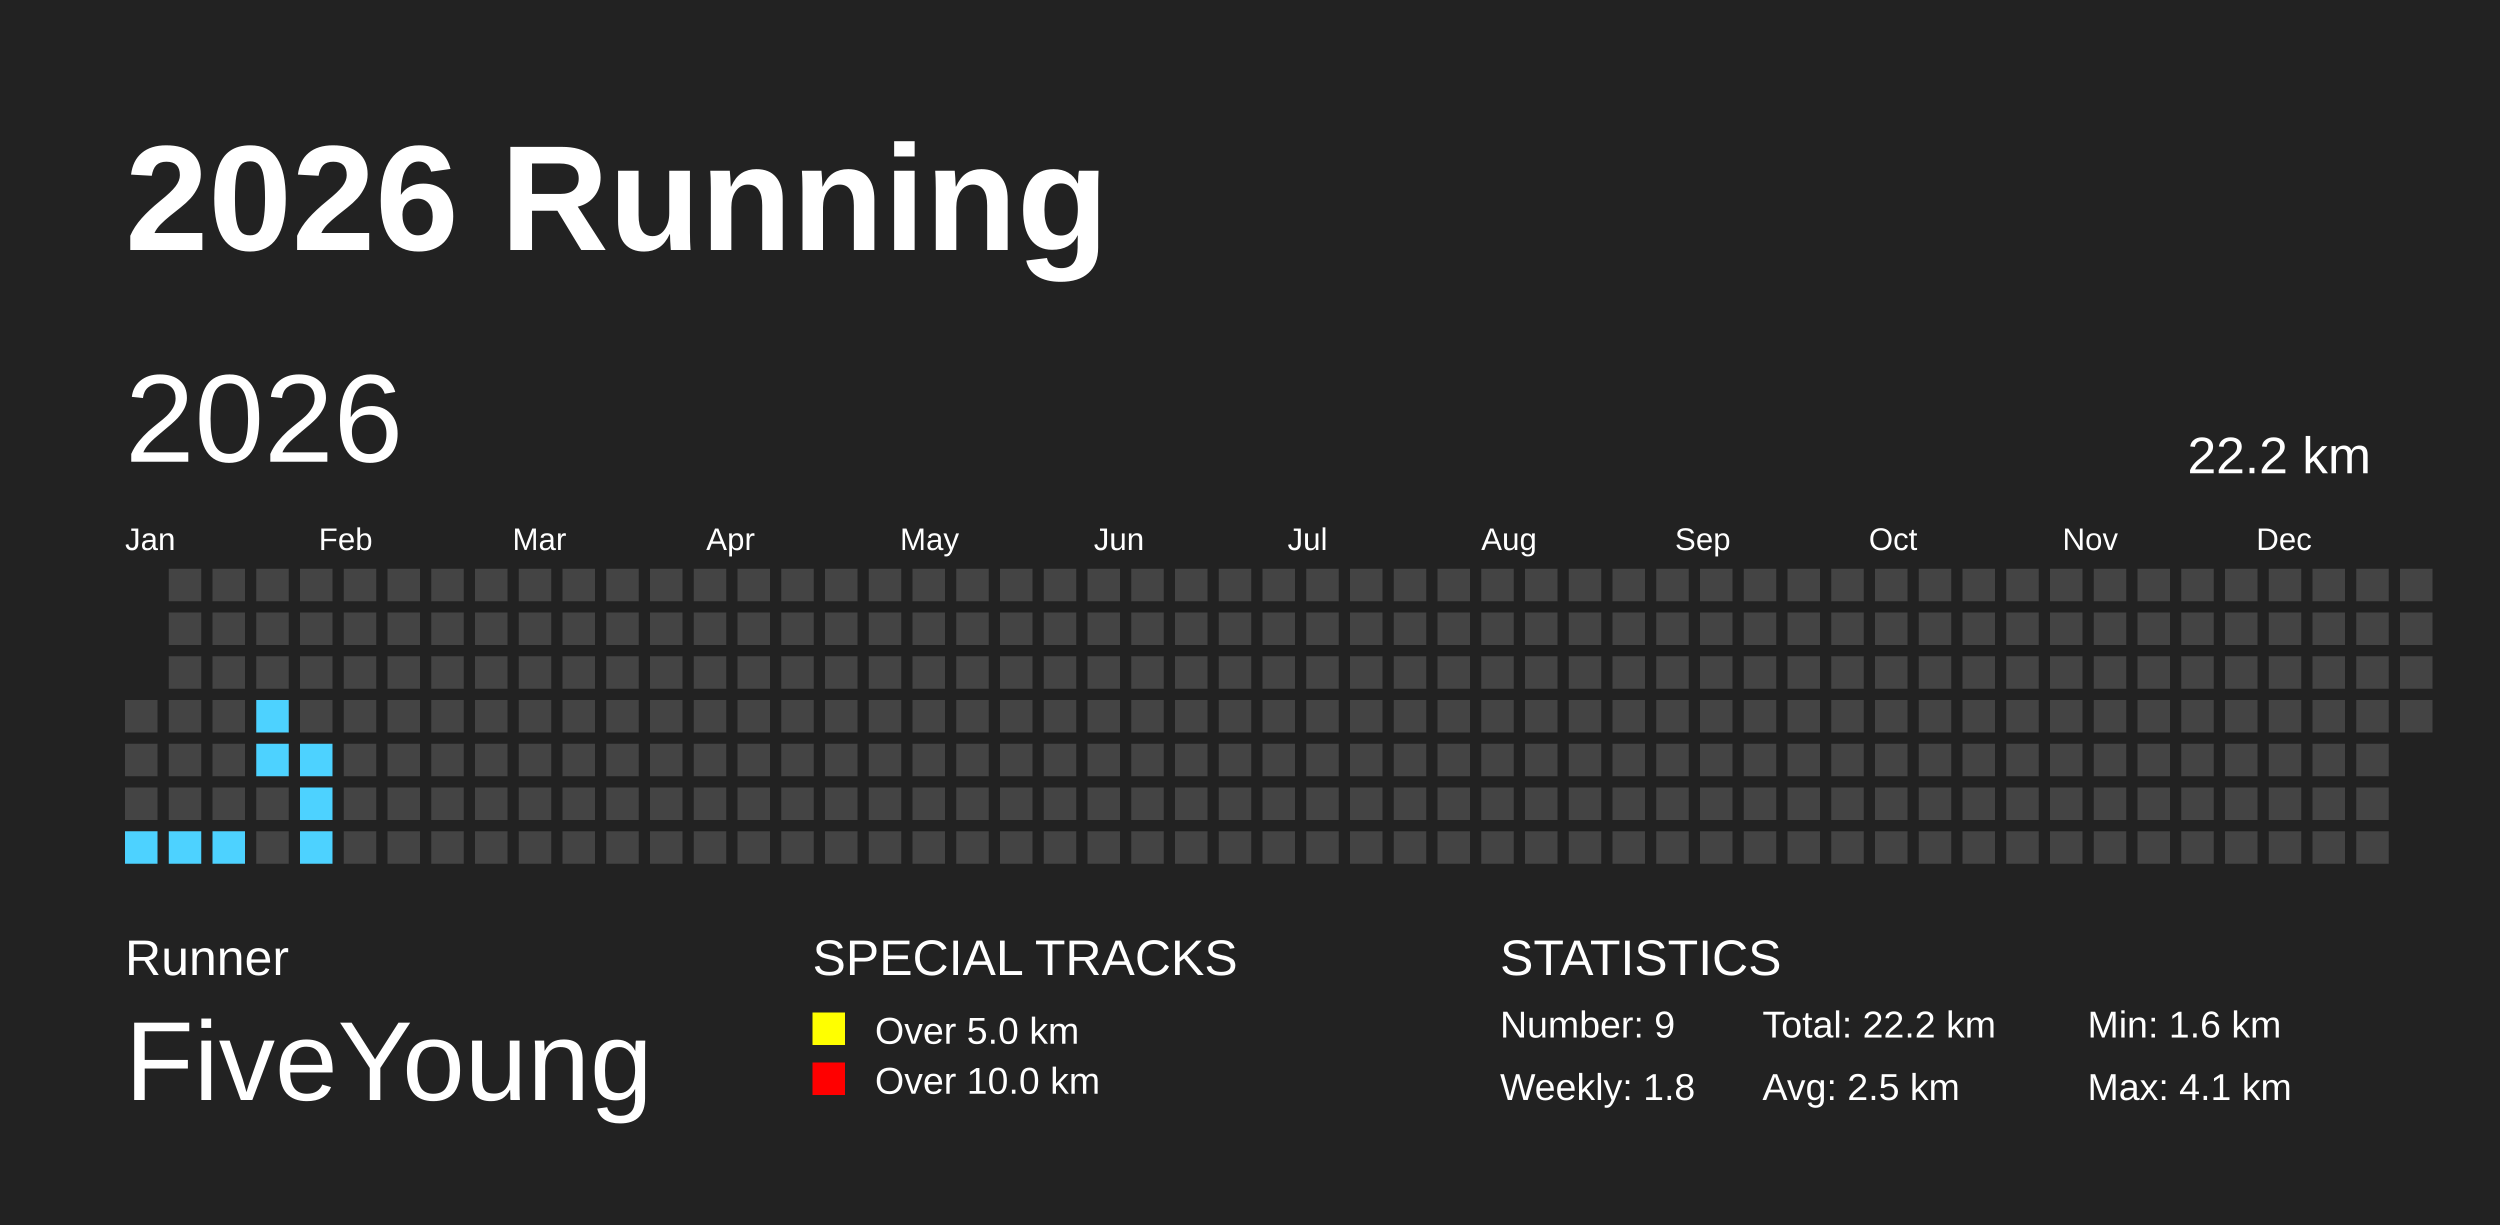
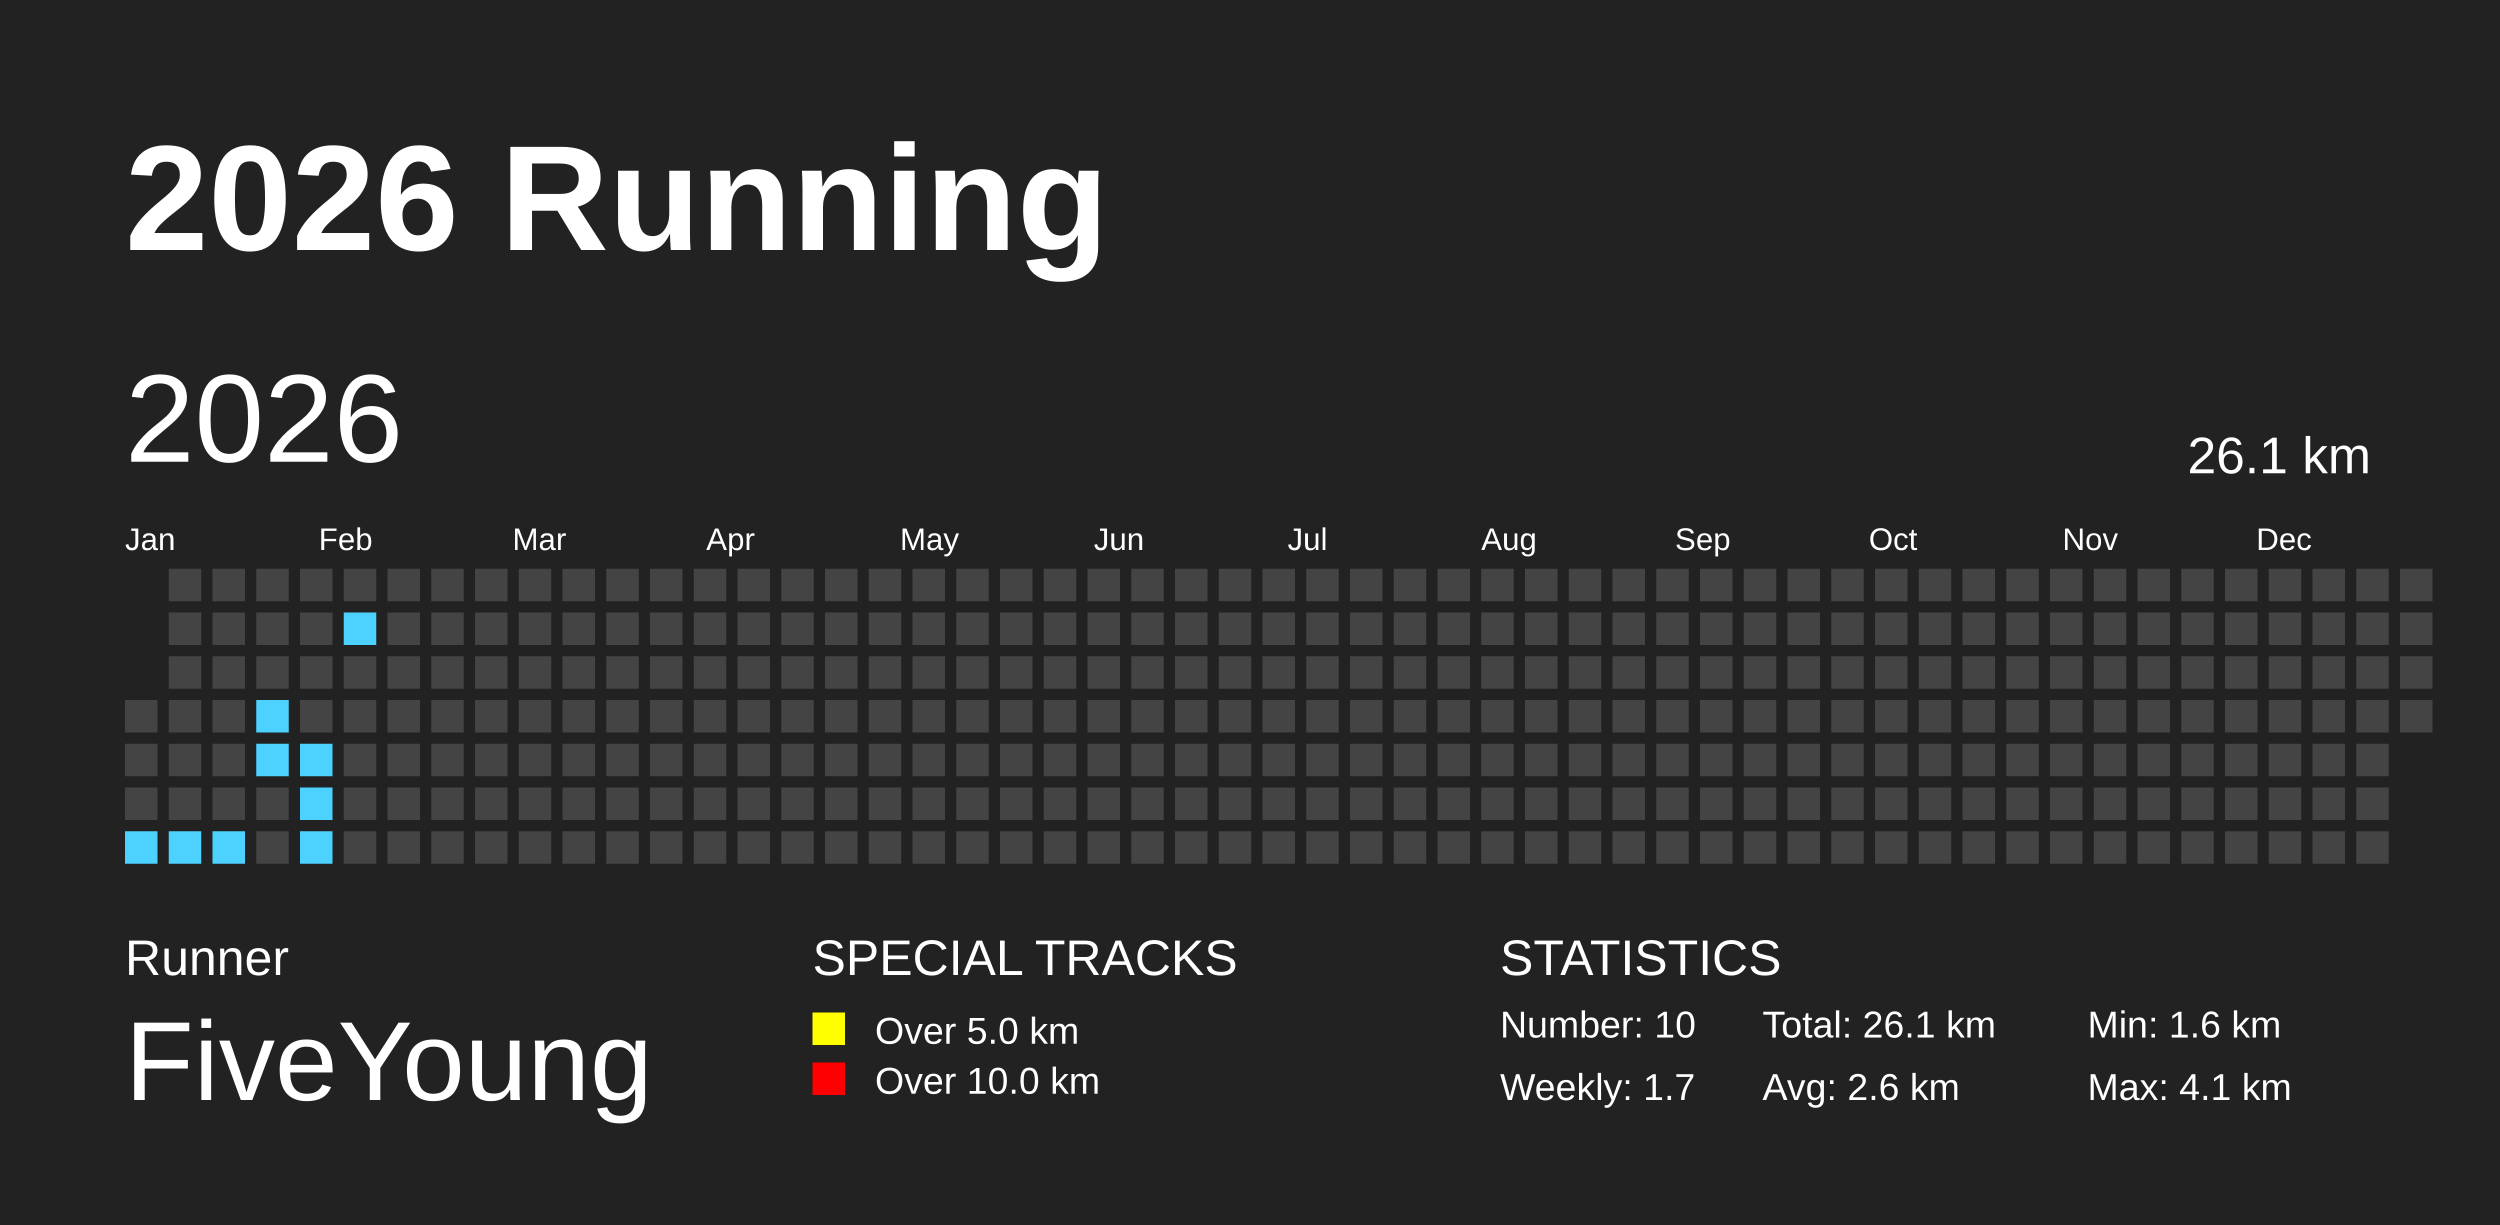
<svg xmlns="http://www.w3.org/2000/svg" baseProfile="full" height="98mm" version="1.1" viewBox="0,0,200,98" width="200mm">
  <defs />
  <rect fill="#222222" height="98" width="200" x="0" y="0" />
  <text fill="#FFFFFF" style="font-size:12px; font-family:Arial; font-weight:bold;" x="10" y="20">2026 Running</text>
  <text fill="#FFFFFF" style="font-size:4px; font-family:Arial" x="10" y="78">Runner</text>
  <text fill="#FFFFFF" style="font-size:9px; font-family:Arial" x="10" y="88">FiveYoung</text>
  <text fill="#FFFFFF" style="font-size:4px; font-family:Arial" x="65" y="78">SPECIAL TRACKS</text>
  <rect fill="yellow" height="2.6" width="2.6" x="65" y="81" />
  <text fill="#FFFFFF" style="font-size:3px; font-family:Arial" x="70" y="83.5">Over 5.0 km</text>
  <rect fill="red" height="2.6" width="2.6" x="65" y="85" />
  <text fill="#FFFFFF" style="font-size:3px; font-family:Arial" x="70" y="87.5">Over 10.0 km</text>
  <text fill="#FFFFFF" style="font-size:4px; font-family:Arial" x="120" y="78">STATISTICS</text>
-   <text fill="#FFFFFF" style="font-size:3px; font-family:Arial" x="120" y="83">Number: 9</text>
-   <text fill="#FFFFFF" style="font-size:3px; font-family:Arial" x="120" y="88">Weekly: 1.8</text>
-   <text fill="#FFFFFF" style="font-size:3px; font-family:Arial" x="141" y="83">Total: 22.2 km</text>
-   <text fill="#FFFFFF" style="font-size:3px; font-family:Arial" x="141" y="88">Avg: 2.5 km</text>
+   <text fill="#FFFFFF" style="font-size:3px; font-family:Arial" x="120" y="83">Number: 10</text>
+   <text fill="#FFFFFF" style="font-size:3px; font-family:Arial" x="120" y="88">Weekly: 1.7</text>
+   <text fill="#FFFFFF" style="font-size:3px; font-family:Arial" x="141" y="83">Total: 26.1 km</text>
+   <text fill="#FFFFFF" style="font-size:3px; font-family:Arial" x="141" y="88">Avg: 2.6 km</text>
  <text fill="#FFFFFF" style="font-size:3px; font-family:Arial" x="167" y="83">Min: 1.6 km</text>
  <text fill="#FFFFFF" style="font-size:3px; font-family:Arial" x="167" y="88">Max: 4.1 km</text>
  <text dominant-baseline="hanging" fill="#FFFFFF" style="font-size:10.0px; font-family:Arial;" x="10" y="30">2026</text>
-   <text dominant-baseline="hanging" fill="#FFFFFF" style="font-size:4.125px; font-family:Arial;" x="175" y="35">22.2 km</text>
+   <text dominant-baseline="hanging" fill="#FFFFFF" style="font-size:4.125px; font-family:Arial;" x="175" y="35">26.1 km</text>
  <text fill="#FFFFFF" style="font-size:2.5px; font-family:Arial" x="10.0" y="44">Jan</text>
  <text fill="#FFFFFF" style="font-size:2.5px; font-family:Arial" x="25.5" y="44">Feb</text>
  <text fill="#FFFFFF" style="font-size:2.5px; font-family:Arial" x="41.0" y="44">Mar</text>
  <text fill="#FFFFFF" style="font-size:2.5px; font-family:Arial" x="56.5" y="44">Apr</text>
  <text fill="#FFFFFF" style="font-size:2.5px; font-family:Arial" x="72.0" y="44">May</text>
  <text fill="#FFFFFF" style="font-size:2.5px; font-family:Arial" x="87.5" y="44">Jun</text>
  <text fill="#FFFFFF" style="font-size:2.5px; font-family:Arial" x="103.0" y="44">Jul</text>
  <text fill="#FFFFFF" style="font-size:2.5px; font-family:Arial" x="118.5" y="44">Aug</text>
  <text fill="#FFFFFF" style="font-size:2.5px; font-family:Arial" x="134.0" y="44">Sep</text>
  <text fill="#FFFFFF" style="font-size:2.5px; font-family:Arial" x="149.5" y="44">Oct</text>
  <text fill="#FFFFFF" style="font-size:2.5px; font-family:Arial" x="165.0" y="44">Nov</text>
  <text fill="#FFFFFF" style="font-size:2.5px; font-family:Arial" x="180.5" y="44">Dec</text>
  <rect fill="#444444" height="2.6" width="2.6" x="10.0" y="56.0" />
  <rect fill="#444444" height="2.6" width="2.6" x="10.0" y="59.5" />
  <rect fill="#444444" height="2.6" width="2.6" x="10.0" y="63.0" />
  <rect fill="#4DD2FF" height="2.6" width="2.6" x="10.0" y="66.5" />
  <rect fill="#444444" height="2.6" width="2.6" x="13.5" y="45.5" />
  <rect fill="#444444" height="2.6" width="2.6" x="13.5" y="49.0" />
  <rect fill="#444444" height="2.6" width="2.6" x="13.5" y="52.5" />
  <rect fill="#444444" height="2.6" width="2.6" x="13.5" y="56.0" />
  <rect fill="#444444" height="2.6" width="2.6" x="13.5" y="59.5" />
  <rect fill="#444444" height="2.6" width="2.6" x="13.5" y="63.0" />
  <rect fill="#4DD2FF" height="2.6" width="2.6" x="13.5" y="66.5" />
  <rect fill="#444444" height="2.6" width="2.6" x="17.0" y="45.5" />
  <rect fill="#444444" height="2.6" width="2.6" x="17.0" y="49.0" />
  <rect fill="#444444" height="2.6" width="2.6" x="17.0" y="52.5" />
  <rect fill="#444444" height="2.6" width="2.6" x="17.0" y="56.0" />
  <rect fill="#444444" height="2.6" width="2.6" x="17.0" y="59.5" />
  <rect fill="#444444" height="2.6" width="2.6" x="17.0" y="63.0" />
  <rect fill="#4DD2FF" height="2.6" width="2.6" x="17.0" y="66.5" />
  <rect fill="#444444" height="2.6" width="2.6" x="20.5" y="45.5" />
  <rect fill="#444444" height="2.6" width="2.6" x="20.5" y="49.0" />
  <rect fill="#444444" height="2.6" width="2.6" x="20.5" y="52.5" />
  <rect fill="#4DD2FF" height="2.6" width="2.6" x="20.5" y="56.0" />
  <rect fill="#4DD2FF" height="2.6" width="2.6" x="20.5" y="59.5" />
  <rect fill="#444444" height="2.6" width="2.6" x="20.5" y="63.0" />
  <rect fill="#444444" height="2.6" width="2.6" x="20.5" y="66.5" />
  <rect fill="#444444" height="2.6" width="2.6" x="24.0" y="45.5" />
  <rect fill="#444444" height="2.6" width="2.6" x="24.0" y="49.0" />
  <rect fill="#444444" height="2.6" width="2.6" x="24.0" y="52.5" />
  <rect fill="#444444" height="2.6" width="2.6" x="24.0" y="56.0" />
  <rect fill="#4DD2FF" height="2.6" width="2.6" x="24.0" y="59.5" />
  <rect fill="#4DD2FF" height="2.6" width="2.6" x="24.0" y="63.0" />
  <rect fill="#4DD2FF" height="2.6" width="2.6" x="24.0" y="66.5" />
  <rect fill="#444444" height="2.6" width="2.6" x="27.5" y="45.5" />
-   <rect fill="#444444" height="2.6" width="2.6" x="27.5" y="49.0" />
+   <rect fill="#4DD2FF" height="2.6" width="2.6" x="27.5" y="49.0" />
  <rect fill="#444444" height="2.6" width="2.6" x="27.5" y="52.5" />
  <rect fill="#444444" height="2.6" width="2.6" x="27.5" y="56.0" />
  <rect fill="#444444" height="2.6" width="2.6" x="27.5" y="59.5" />
  <rect fill="#444444" height="2.6" width="2.6" x="27.5" y="63.0" />
  <rect fill="#444444" height="2.6" width="2.6" x="27.5" y="66.5" />
  <rect fill="#444444" height="2.6" width="2.6" x="31.0" y="45.5" />
  <rect fill="#444444" height="2.6" width="2.6" x="31.0" y="49.0" />
  <rect fill="#444444" height="2.6" width="2.6" x="31.0" y="52.5" />
  <rect fill="#444444" height="2.6" width="2.6" x="31.0" y="56.0" />
  <rect fill="#444444" height="2.6" width="2.6" x="31.0" y="59.5" />
  <rect fill="#444444" height="2.6" width="2.6" x="31.0" y="63.0" />
  <rect fill="#444444" height="2.6" width="2.6" x="31.0" y="66.5" />
  <rect fill="#444444" height="2.6" width="2.6" x="34.5" y="45.5" />
  <rect fill="#444444" height="2.6" width="2.6" x="34.5" y="49.0" />
  <rect fill="#444444" height="2.6" width="2.6" x="34.5" y="52.5" />
  <rect fill="#444444" height="2.6" width="2.6" x="34.5" y="56.0" />
  <rect fill="#444444" height="2.6" width="2.6" x="34.5" y="59.5" />
  <rect fill="#444444" height="2.6" width="2.6" x="34.5" y="63.0" />
  <rect fill="#444444" height="2.6" width="2.6" x="34.5" y="66.5" />
  <rect fill="#444444" height="2.6" width="2.6" x="38.0" y="45.5" />
  <rect fill="#444444" height="2.6" width="2.6" x="38.0" y="49.0" />
  <rect fill="#444444" height="2.6" width="2.6" x="38.0" y="52.5" />
  <rect fill="#444444" height="2.6" width="2.6" x="38.0" y="56.0" />
  <rect fill="#444444" height="2.6" width="2.6" x="38.0" y="59.5" />
  <rect fill="#444444" height="2.6" width="2.6" x="38.0" y="63.0" />
  <rect fill="#444444" height="2.6" width="2.6" x="38.0" y="66.5" />
  <rect fill="#444444" height="2.6" width="2.6" x="41.5" y="45.5" />
  <rect fill="#444444" height="2.6" width="2.6" x="41.5" y="49.0" />
  <rect fill="#444444" height="2.6" width="2.6" x="41.5" y="52.5" />
  <rect fill="#444444" height="2.6" width="2.6" x="41.5" y="56.0" />
  <rect fill="#444444" height="2.6" width="2.6" x="41.5" y="59.5" />
  <rect fill="#444444" height="2.6" width="2.6" x="41.5" y="63.0" />
  <rect fill="#444444" height="2.6" width="2.6" x="41.5" y="66.5" />
  <rect fill="#444444" height="2.6" width="2.6" x="45.0" y="45.5" />
  <rect fill="#444444" height="2.6" width="2.6" x="45.0" y="49.0" />
  <rect fill="#444444" height="2.6" width="2.6" x="45.0" y="52.5" />
  <rect fill="#444444" height="2.6" width="2.6" x="45.0" y="56.0" />
  <rect fill="#444444" height="2.6" width="2.6" x="45.0" y="59.5" />
  <rect fill="#444444" height="2.6" width="2.6" x="45.0" y="63.0" />
  <rect fill="#444444" height="2.6" width="2.6" x="45.0" y="66.5" />
  <rect fill="#444444" height="2.6" width="2.6" x="48.5" y="45.5" />
  <rect fill="#444444" height="2.6" width="2.6" x="48.5" y="49.0" />
  <rect fill="#444444" height="2.6" width="2.6" x="48.5" y="52.5" />
  <rect fill="#444444" height="2.6" width="2.6" x="48.5" y="56.0" />
  <rect fill="#444444" height="2.6" width="2.6" x="48.5" y="59.5" />
  <rect fill="#444444" height="2.6" width="2.6" x="48.5" y="63.0" />
  <rect fill="#444444" height="2.6" width="2.6" x="48.5" y="66.5" />
  <rect fill="#444444" height="2.6" width="2.6" x="52.0" y="45.5" />
  <rect fill="#444444" height="2.6" width="2.6" x="52.0" y="49.0" />
  <rect fill="#444444" height="2.6" width="2.6" x="52.0" y="52.5" />
  <rect fill="#444444" height="2.6" width="2.6" x="52.0" y="56.0" />
  <rect fill="#444444" height="2.6" width="2.6" x="52.0" y="59.5" />
  <rect fill="#444444" height="2.6" width="2.6" x="52.0" y="63.0" />
  <rect fill="#444444" height="2.6" width="2.6" x="52.0" y="66.5" />
  <rect fill="#444444" height="2.6" width="2.6" x="55.5" y="45.5" />
  <rect fill="#444444" height="2.6" width="2.6" x="55.5" y="49.0" />
  <rect fill="#444444" height="2.6" width="2.6" x="55.5" y="52.5" />
  <rect fill="#444444" height="2.6" width="2.6" x="55.5" y="56.0" />
  <rect fill="#444444" height="2.6" width="2.6" x="55.5" y="59.5" />
  <rect fill="#444444" height="2.6" width="2.6" x="55.5" y="63.0" />
  <rect fill="#444444" height="2.6" width="2.6" x="55.5" y="66.5" />
  <rect fill="#444444" height="2.6" width="2.6" x="59.0" y="45.5" />
  <rect fill="#444444" height="2.6" width="2.6" x="59.0" y="49.0" />
  <rect fill="#444444" height="2.6" width="2.6" x="59.0" y="52.5" />
  <rect fill="#444444" height="2.6" width="2.6" x="59.0" y="56.0" />
  <rect fill="#444444" height="2.6" width="2.6" x="59.0" y="59.5" />
  <rect fill="#444444" height="2.6" width="2.6" x="59.0" y="63.0" />
  <rect fill="#444444" height="2.6" width="2.6" x="59.0" y="66.5" />
  <rect fill="#444444" height="2.6" width="2.6" x="62.5" y="45.5" />
  <rect fill="#444444" height="2.6" width="2.6" x="62.5" y="49.0" />
  <rect fill="#444444" height="2.6" width="2.6" x="62.5" y="52.5" />
  <rect fill="#444444" height="2.6" width="2.6" x="62.5" y="56.0" />
  <rect fill="#444444" height="2.6" width="2.6" x="62.5" y="59.5" />
  <rect fill="#444444" height="2.6" width="2.6" x="62.5" y="63.0" />
  <rect fill="#444444" height="2.6" width="2.6" x="62.5" y="66.5" />
  <rect fill="#444444" height="2.6" width="2.6" x="66.0" y="45.5" />
  <rect fill="#444444" height="2.6" width="2.6" x="66.0" y="49.0" />
  <rect fill="#444444" height="2.6" width="2.6" x="66.0" y="52.5" />
  <rect fill="#444444" height="2.6" width="2.6" x="66.0" y="56.0" />
  <rect fill="#444444" height="2.6" width="2.6" x="66.0" y="59.5" />
  <rect fill="#444444" height="2.6" width="2.6" x="66.0" y="63.0" />
  <rect fill="#444444" height="2.6" width="2.6" x="66.0" y="66.5" />
  <rect fill="#444444" height="2.6" width="2.6" x="69.5" y="45.5" />
  <rect fill="#444444" height="2.6" width="2.6" x="69.5" y="49.0" />
  <rect fill="#444444" height="2.6" width="2.6" x="69.5" y="52.5" />
  <rect fill="#444444" height="2.6" width="2.6" x="69.5" y="56.0" />
  <rect fill="#444444" height="2.6" width="2.6" x="69.5" y="59.5" />
  <rect fill="#444444" height="2.6" width="2.6" x="69.5" y="63.0" />
  <rect fill="#444444" height="2.6" width="2.6" x="69.5" y="66.5" />
  <rect fill="#444444" height="2.6" width="2.6" x="73.0" y="45.5" />
  <rect fill="#444444" height="2.6" width="2.6" x="73.0" y="49.0" />
  <rect fill="#444444" height="2.6" width="2.6" x="73.0" y="52.5" />
  <rect fill="#444444" height="2.6" width="2.6" x="73.0" y="56.0" />
  <rect fill="#444444" height="2.6" width="2.6" x="73.0" y="59.5" />
  <rect fill="#444444" height="2.6" width="2.6" x="73.0" y="63.0" />
  <rect fill="#444444" height="2.6" width="2.6" x="73.0" y="66.5" />
  <rect fill="#444444" height="2.6" width="2.6" x="76.5" y="45.5" />
  <rect fill="#444444" height="2.6" width="2.6" x="76.5" y="49.0" />
  <rect fill="#444444" height="2.6" width="2.6" x="76.5" y="52.5" />
  <rect fill="#444444" height="2.6" width="2.6" x="76.5" y="56.0" />
  <rect fill="#444444" height="2.6" width="2.6" x="76.5" y="59.5" />
  <rect fill="#444444" height="2.6" width="2.6" x="76.5" y="63.0" />
  <rect fill="#444444" height="2.6" width="2.6" x="76.5" y="66.5" />
  <rect fill="#444444" height="2.6" width="2.6" x="80.0" y="45.5" />
  <rect fill="#444444" height="2.6" width="2.6" x="80.0" y="49.0" />
  <rect fill="#444444" height="2.6" width="2.6" x="80.0" y="52.5" />
  <rect fill="#444444" height="2.6" width="2.6" x="80.0" y="56.0" />
  <rect fill="#444444" height="2.6" width="2.6" x="80.0" y="59.5" />
  <rect fill="#444444" height="2.6" width="2.6" x="80.0" y="63.0" />
  <rect fill="#444444" height="2.6" width="2.6" x="80.0" y="66.5" />
  <rect fill="#444444" height="2.6" width="2.6" x="83.5" y="45.5" />
  <rect fill="#444444" height="2.6" width="2.6" x="83.5" y="49.0" />
  <rect fill="#444444" height="2.6" width="2.6" x="83.5" y="52.5" />
  <rect fill="#444444" height="2.6" width="2.6" x="83.5" y="56.0" />
  <rect fill="#444444" height="2.6" width="2.6" x="83.5" y="59.5" />
  <rect fill="#444444" height="2.6" width="2.6" x="83.5" y="63.0" />
  <rect fill="#444444" height="2.6" width="2.6" x="83.5" y="66.5" />
  <rect fill="#444444" height="2.6" width="2.6" x="87.0" y="45.5" />
  <rect fill="#444444" height="2.6" width="2.6" x="87.0" y="49.0" />
  <rect fill="#444444" height="2.6" width="2.6" x="87.0" y="52.5" />
  <rect fill="#444444" height="2.6" width="2.6" x="87.0" y="56.0" />
  <rect fill="#444444" height="2.6" width="2.6" x="87.0" y="59.5" />
  <rect fill="#444444" height="2.6" width="2.6" x="87.0" y="63.0" />
  <rect fill="#444444" height="2.6" width="2.6" x="87.0" y="66.5" />
  <rect fill="#444444" height="2.6" width="2.6" x="90.5" y="45.5" />
  <rect fill="#444444" height="2.6" width="2.6" x="90.5" y="49.0" />
  <rect fill="#444444" height="2.6" width="2.6" x="90.5" y="52.5" />
  <rect fill="#444444" height="2.6" width="2.6" x="90.5" y="56.0" />
  <rect fill="#444444" height="2.6" width="2.6" x="90.5" y="59.5" />
  <rect fill="#444444" height="2.6" width="2.6" x="90.5" y="63.0" />
  <rect fill="#444444" height="2.6" width="2.6" x="90.5" y="66.5" />
  <rect fill="#444444" height="2.6" width="2.6" x="94.0" y="45.5" />
  <rect fill="#444444" height="2.6" width="2.6" x="94.0" y="49.0" />
  <rect fill="#444444" height="2.6" width="2.6" x="94.0" y="52.5" />
  <rect fill="#444444" height="2.6" width="2.6" x="94.0" y="56.0" />
  <rect fill="#444444" height="2.6" width="2.6" x="94.0" y="59.5" />
  <rect fill="#444444" height="2.6" width="2.6" x="94.0" y="63.0" />
  <rect fill="#444444" height="2.6" width="2.6" x="94.0" y="66.5" />
  <rect fill="#444444" height="2.6" width="2.6" x="97.5" y="45.5" />
  <rect fill="#444444" height="2.6" width="2.6" x="97.5" y="49.0" />
  <rect fill="#444444" height="2.6" width="2.6" x="97.5" y="52.5" />
  <rect fill="#444444" height="2.6" width="2.6" x="97.5" y="56.0" />
  <rect fill="#444444" height="2.6" width="2.6" x="97.5" y="59.5" />
  <rect fill="#444444" height="2.6" width="2.6" x="97.5" y="63.0" />
  <rect fill="#444444" height="2.6" width="2.6" x="97.5" y="66.5" />
  <rect fill="#444444" height="2.6" width="2.6" x="101.0" y="45.5" />
  <rect fill="#444444" height="2.6" width="2.6" x="101.0" y="49.0" />
  <rect fill="#444444" height="2.6" width="2.6" x="101.0" y="52.5" />
  <rect fill="#444444" height="2.6" width="2.6" x="101.0" y="56.0" />
  <rect fill="#444444" height="2.6" width="2.6" x="101.0" y="59.5" />
  <rect fill="#444444" height="2.6" width="2.6" x="101.0" y="63.0" />
  <rect fill="#444444" height="2.6" width="2.6" x="101.0" y="66.5" />
  <rect fill="#444444" height="2.6" width="2.6" x="104.5" y="45.5" />
  <rect fill="#444444" height="2.6" width="2.6" x="104.5" y="49.0" />
  <rect fill="#444444" height="2.6" width="2.6" x="104.5" y="52.5" />
  <rect fill="#444444" height="2.6" width="2.6" x="104.5" y="56.0" />
  <rect fill="#444444" height="2.6" width="2.6" x="104.5" y="59.5" />
  <rect fill="#444444" height="2.6" width="2.6" x="104.5" y="63.0" />
  <rect fill="#444444" height="2.6" width="2.6" x="104.5" y="66.5" />
  <rect fill="#444444" height="2.6" width="2.6" x="108.0" y="45.5" />
  <rect fill="#444444" height="2.6" width="2.6" x="108.0" y="49.0" />
  <rect fill="#444444" height="2.6" width="2.6" x="108.0" y="52.5" />
  <rect fill="#444444" height="2.6" width="2.6" x="108.0" y="56.0" />
  <rect fill="#444444" height="2.6" width="2.6" x="108.0" y="59.5" />
  <rect fill="#444444" height="2.6" width="2.6" x="108.0" y="63.0" />
  <rect fill="#444444" height="2.6" width="2.6" x="108.0" y="66.5" />
  <rect fill="#444444" height="2.6" width="2.6" x="111.5" y="45.5" />
  <rect fill="#444444" height="2.6" width="2.6" x="111.5" y="49.0" />
  <rect fill="#444444" height="2.6" width="2.6" x="111.5" y="52.5" />
  <rect fill="#444444" height="2.6" width="2.6" x="111.5" y="56.0" />
  <rect fill="#444444" height="2.6" width="2.6" x="111.5" y="59.5" />
  <rect fill="#444444" height="2.6" width="2.6" x="111.5" y="63.0" />
  <rect fill="#444444" height="2.6" width="2.6" x="111.5" y="66.5" />
  <rect fill="#444444" height="2.6" width="2.6" x="115.0" y="45.5" />
  <rect fill="#444444" height="2.6" width="2.6" x="115.0" y="49.0" />
  <rect fill="#444444" height="2.6" width="2.6" x="115.0" y="52.5" />
  <rect fill="#444444" height="2.6" width="2.6" x="115.0" y="56.0" />
  <rect fill="#444444" height="2.6" width="2.6" x="115.0" y="59.5" />
  <rect fill="#444444" height="2.6" width="2.6" x="115.0" y="63.0" />
  <rect fill="#444444" height="2.6" width="2.6" x="115.0" y="66.5" />
  <rect fill="#444444" height="2.6" width="2.6" x="118.5" y="45.5" />
  <rect fill="#444444" height="2.6" width="2.6" x="118.5" y="49.0" />
  <rect fill="#444444" height="2.6" width="2.6" x="118.5" y="52.5" />
  <rect fill="#444444" height="2.6" width="2.6" x="118.5" y="56.0" />
  <rect fill="#444444" height="2.6" width="2.6" x="118.5" y="59.5" />
  <rect fill="#444444" height="2.6" width="2.6" x="118.5" y="63.0" />
  <rect fill="#444444" height="2.6" width="2.6" x="118.5" y="66.5" />
  <rect fill="#444444" height="2.6" width="2.6" x="122.0" y="45.5" />
  <rect fill="#444444" height="2.6" width="2.6" x="122.0" y="49.0" />
  <rect fill="#444444" height="2.6" width="2.6" x="122.0" y="52.5" />
  <rect fill="#444444" height="2.6" width="2.6" x="122.0" y="56.0" />
  <rect fill="#444444" height="2.6" width="2.6" x="122.0" y="59.5" />
  <rect fill="#444444" height="2.6" width="2.6" x="122.0" y="63.0" />
  <rect fill="#444444" height="2.6" width="2.6" x="122.0" y="66.5" />
  <rect fill="#444444" height="2.6" width="2.6" x="125.5" y="45.5" />
  <rect fill="#444444" height="2.6" width="2.6" x="125.5" y="49.0" />
  <rect fill="#444444" height="2.6" width="2.6" x="125.5" y="52.5" />
  <rect fill="#444444" height="2.6" width="2.6" x="125.5" y="56.0" />
  <rect fill="#444444" height="2.6" width="2.6" x="125.5" y="59.5" />
  <rect fill="#444444" height="2.6" width="2.6" x="125.5" y="63.0" />
  <rect fill="#444444" height="2.6" width="2.6" x="125.5" y="66.5" />
  <rect fill="#444444" height="2.6" width="2.6" x="129.0" y="45.5" />
  <rect fill="#444444" height="2.6" width="2.6" x="129.0" y="49.0" />
  <rect fill="#444444" height="2.6" width="2.6" x="129.0" y="52.5" />
  <rect fill="#444444" height="2.6" width="2.6" x="129.0" y="56.0" />
  <rect fill="#444444" height="2.6" width="2.6" x="129.0" y="59.5" />
  <rect fill="#444444" height="2.6" width="2.6" x="129.0" y="63.0" />
  <rect fill="#444444" height="2.6" width="2.6" x="129.0" y="66.5" />
  <rect fill="#444444" height="2.6" width="2.6" x="132.5" y="45.5" />
  <rect fill="#444444" height="2.6" width="2.6" x="132.5" y="49.0" />
  <rect fill="#444444" height="2.6" width="2.6" x="132.5" y="52.5" />
  <rect fill="#444444" height="2.6" width="2.6" x="132.5" y="56.0" />
  <rect fill="#444444" height="2.6" width="2.6" x="132.5" y="59.5" />
  <rect fill="#444444" height="2.6" width="2.6" x="132.5" y="63.0" />
  <rect fill="#444444" height="2.6" width="2.6" x="132.5" y="66.5" />
  <rect fill="#444444" height="2.6" width="2.6" x="136.0" y="45.5" />
  <rect fill="#444444" height="2.6" width="2.6" x="136.0" y="49.0" />
  <rect fill="#444444" height="2.6" width="2.6" x="136.0" y="52.5" />
  <rect fill="#444444" height="2.6" width="2.6" x="136.0" y="56.0" />
  <rect fill="#444444" height="2.6" width="2.6" x="136.0" y="59.5" />
  <rect fill="#444444" height="2.6" width="2.6" x="136.0" y="63.0" />
  <rect fill="#444444" height="2.6" width="2.6" x="136.0" y="66.5" />
  <rect fill="#444444" height="2.6" width="2.6" x="139.5" y="45.5" />
  <rect fill="#444444" height="2.6" width="2.6" x="139.5" y="49.0" />
  <rect fill="#444444" height="2.6" width="2.6" x="139.5" y="52.5" />
  <rect fill="#444444" height="2.6" width="2.6" x="139.5" y="56.0" />
  <rect fill="#444444" height="2.6" width="2.6" x="139.5" y="59.5" />
  <rect fill="#444444" height="2.6" width="2.6" x="139.5" y="63.0" />
  <rect fill="#444444" height="2.6" width="2.6" x="139.5" y="66.5" />
  <rect fill="#444444" height="2.6" width="2.6" x="143.0" y="45.5" />
  <rect fill="#444444" height="2.6" width="2.6" x="143.0" y="49.0" />
  <rect fill="#444444" height="2.6" width="2.6" x="143.0" y="52.5" />
  <rect fill="#444444" height="2.6" width="2.6" x="143.0" y="56.0" />
  <rect fill="#444444" height="2.6" width="2.6" x="143.0" y="59.5" />
  <rect fill="#444444" height="2.6" width="2.6" x="143.0" y="63.0" />
  <rect fill="#444444" height="2.6" width="2.6" x="143.0" y="66.5" />
  <rect fill="#444444" height="2.6" width="2.6" x="146.5" y="45.5" />
  <rect fill="#444444" height="2.6" width="2.6" x="146.5" y="49.0" />
  <rect fill="#444444" height="2.6" width="2.6" x="146.5" y="52.5" />
  <rect fill="#444444" height="2.6" width="2.6" x="146.5" y="56.0" />
  <rect fill="#444444" height="2.6" width="2.6" x="146.5" y="59.5" />
  <rect fill="#444444" height="2.6" width="2.6" x="146.5" y="63.0" />
  <rect fill="#444444" height="2.6" width="2.6" x="146.5" y="66.5" />
  <rect fill="#444444" height="2.6" width="2.6" x="150.0" y="45.5" />
  <rect fill="#444444" height="2.6" width="2.6" x="150.0" y="49.0" />
  <rect fill="#444444" height="2.6" width="2.6" x="150.0" y="52.5" />
  <rect fill="#444444" height="2.6" width="2.6" x="150.0" y="56.0" />
  <rect fill="#444444" height="2.6" width="2.6" x="150.0" y="59.5" />
  <rect fill="#444444" height="2.6" width="2.6" x="150.0" y="63.0" />
  <rect fill="#444444" height="2.6" width="2.6" x="150.0" y="66.5" />
  <rect fill="#444444" height="2.6" width="2.6" x="153.5" y="45.5" />
  <rect fill="#444444" height="2.6" width="2.6" x="153.5" y="49.0" />
  <rect fill="#444444" height="2.6" width="2.6" x="153.5" y="52.5" />
  <rect fill="#444444" height="2.6" width="2.6" x="153.5" y="56.0" />
  <rect fill="#444444" height="2.6" width="2.6" x="153.5" y="59.5" />
  <rect fill="#444444" height="2.6" width="2.6" x="153.5" y="63.0" />
  <rect fill="#444444" height="2.6" width="2.6" x="153.5" y="66.5" />
  <rect fill="#444444" height="2.6" width="2.6" x="157.0" y="45.5" />
  <rect fill="#444444" height="2.6" width="2.6" x="157.0" y="49.0" />
  <rect fill="#444444" height="2.6" width="2.6" x="157.0" y="52.5" />
  <rect fill="#444444" height="2.6" width="2.6" x="157.0" y="56.0" />
  <rect fill="#444444" height="2.6" width="2.6" x="157.0" y="59.5" />
  <rect fill="#444444" height="2.6" width="2.6" x="157.0" y="63.0" />
  <rect fill="#444444" height="2.6" width="2.6" x="157.0" y="66.5" />
  <rect fill="#444444" height="2.6" width="2.6" x="160.5" y="45.5" />
  <rect fill="#444444" height="2.6" width="2.6" x="160.5" y="49.0" />
  <rect fill="#444444" height="2.6" width="2.6" x="160.5" y="52.5" />
  <rect fill="#444444" height="2.6" width="2.6" x="160.5" y="56.0" />
  <rect fill="#444444" height="2.6" width="2.6" x="160.5" y="59.5" />
  <rect fill="#444444" height="2.6" width="2.6" x="160.5" y="63.0" />
  <rect fill="#444444" height="2.6" width="2.6" x="160.5" y="66.5" />
  <rect fill="#444444" height="2.6" width="2.6" x="164.0" y="45.5" />
  <rect fill="#444444" height="2.6" width="2.6" x="164.0" y="49.0" />
  <rect fill="#444444" height="2.6" width="2.6" x="164.0" y="52.5" />
  <rect fill="#444444" height="2.6" width="2.6" x="164.0" y="56.0" />
  <rect fill="#444444" height="2.6" width="2.6" x="164.0" y="59.5" />
  <rect fill="#444444" height="2.6" width="2.6" x="164.0" y="63.0" />
  <rect fill="#444444" height="2.6" width="2.6" x="164.0" y="66.5" />
  <rect fill="#444444" height="2.6" width="2.6" x="167.5" y="45.5" />
  <rect fill="#444444" height="2.6" width="2.6" x="167.5" y="49.0" />
  <rect fill="#444444" height="2.6" width="2.6" x="167.5" y="52.5" />
  <rect fill="#444444" height="2.6" width="2.6" x="167.5" y="56.0" />
  <rect fill="#444444" height="2.6" width="2.6" x="167.5" y="59.5" />
  <rect fill="#444444" height="2.6" width="2.6" x="167.5" y="63.0" />
  <rect fill="#444444" height="2.6" width="2.6" x="167.5" y="66.5" />
  <rect fill="#444444" height="2.6" width="2.6" x="171.0" y="45.5" />
  <rect fill="#444444" height="2.6" width="2.6" x="171.0" y="49.0" />
  <rect fill="#444444" height="2.6" width="2.6" x="171.0" y="52.5" />
  <rect fill="#444444" height="2.6" width="2.6" x="171.0" y="56.0" />
  <rect fill="#444444" height="2.6" width="2.6" x="171.0" y="59.5" />
  <rect fill="#444444" height="2.6" width="2.6" x="171.0" y="63.0" />
  <rect fill="#444444" height="2.6" width="2.6" x="171.0" y="66.5" />
  <rect fill="#444444" height="2.6" width="2.6" x="174.5" y="45.5" />
  <rect fill="#444444" height="2.6" width="2.6" x="174.5" y="49.0" />
  <rect fill="#444444" height="2.6" width="2.6" x="174.5" y="52.5" />
  <rect fill="#444444" height="2.6" width="2.6" x="174.5" y="56.0" />
  <rect fill="#444444" height="2.6" width="2.6" x="174.5" y="59.5" />
  <rect fill="#444444" height="2.6" width="2.6" x="174.5" y="63.0" />
  <rect fill="#444444" height="2.6" width="2.6" x="174.5" y="66.5" />
  <rect fill="#444444" height="2.6" width="2.6" x="178.0" y="45.5" />
  <rect fill="#444444" height="2.6" width="2.6" x="178.0" y="49.0" />
  <rect fill="#444444" height="2.6" width="2.6" x="178.0" y="52.5" />
  <rect fill="#444444" height="2.6" width="2.6" x="178.0" y="56.0" />
  <rect fill="#444444" height="2.6" width="2.6" x="178.0" y="59.5" />
  <rect fill="#444444" height="2.6" width="2.6" x="178.0" y="63.0" />
  <rect fill="#444444" height="2.6" width="2.6" x="178.0" y="66.5" />
  <rect fill="#444444" height="2.6" width="2.6" x="181.5" y="45.5" />
  <rect fill="#444444" height="2.6" width="2.6" x="181.5" y="49.0" />
  <rect fill="#444444" height="2.6" width="2.6" x="181.5" y="52.5" />
  <rect fill="#444444" height="2.6" width="2.6" x="181.5" y="56.0" />
  <rect fill="#444444" height="2.6" width="2.6" x="181.5" y="59.5" />
  <rect fill="#444444" height="2.6" width="2.6" x="181.5" y="63.0" />
  <rect fill="#444444" height="2.6" width="2.6" x="181.5" y="66.5" />
  <rect fill="#444444" height="2.6" width="2.6" x="185.0" y="45.5" />
  <rect fill="#444444" height="2.6" width="2.6" x="185.0" y="49.0" />
  <rect fill="#444444" height="2.6" width="2.6" x="185.0" y="52.5" />
  <rect fill="#444444" height="2.6" width="2.6" x="185.0" y="56.0" />
  <rect fill="#444444" height="2.6" width="2.6" x="185.0" y="59.5" />
  <rect fill="#444444" height="2.6" width="2.6" x="185.0" y="63.0" />
  <rect fill="#444444" height="2.6" width="2.6" x="185.0" y="66.5" />
  <rect fill="#444444" height="2.6" width="2.6" x="188.5" y="45.5" />
  <rect fill="#444444" height="2.6" width="2.6" x="188.5" y="49.0" />
  <rect fill="#444444" height="2.6" width="2.6" x="188.5" y="52.5" />
  <rect fill="#444444" height="2.6" width="2.6" x="188.5" y="56.0" />
  <rect fill="#444444" height="2.6" width="2.6" x="188.5" y="59.5" />
  <rect fill="#444444" height="2.6" width="2.6" x="188.5" y="63.0" />
  <rect fill="#444444" height="2.6" width="2.6" x="188.5" y="66.5" />
  <rect fill="#444444" height="2.6" width="2.6" x="192.0" y="45.5" />
  <rect fill="#444444" height="2.6" width="2.6" x="192.0" y="49.0" />
  <rect fill="#444444" height="2.6" width="2.6" x="192.0" y="52.5" />
  <rect fill="#444444" height="2.6" width="2.6" x="192.0" y="56.0" />
</svg>
